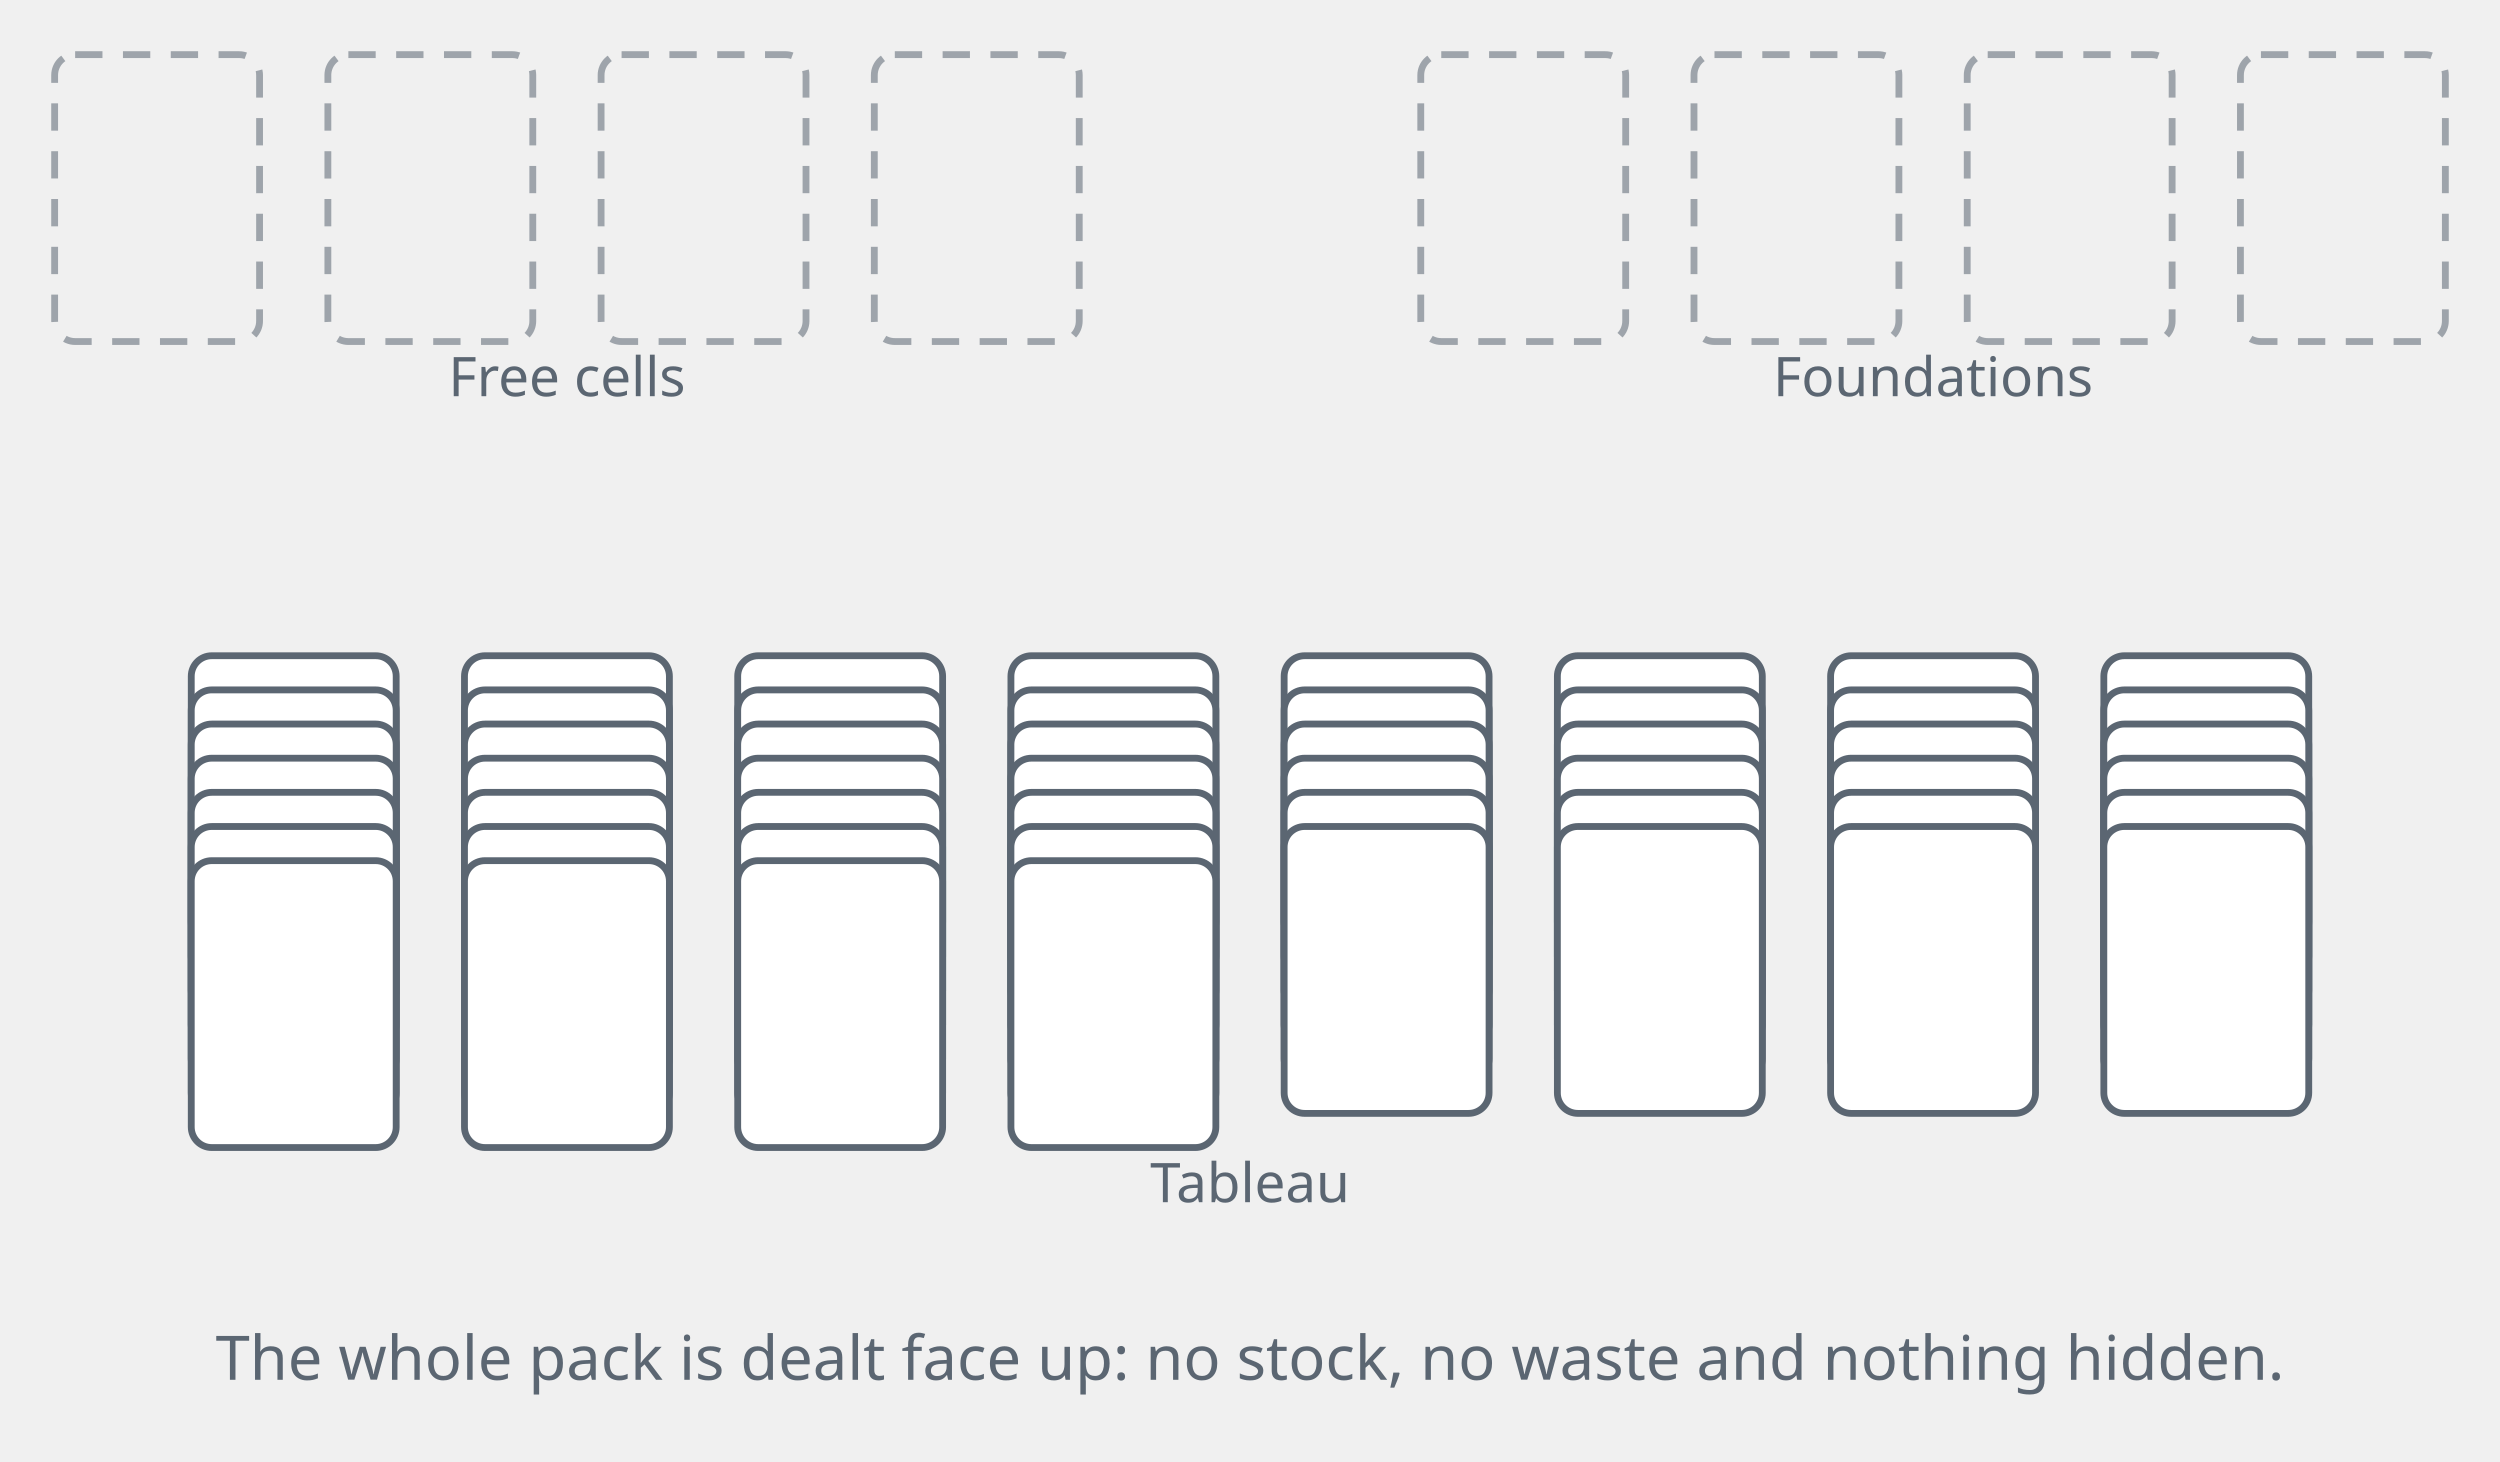
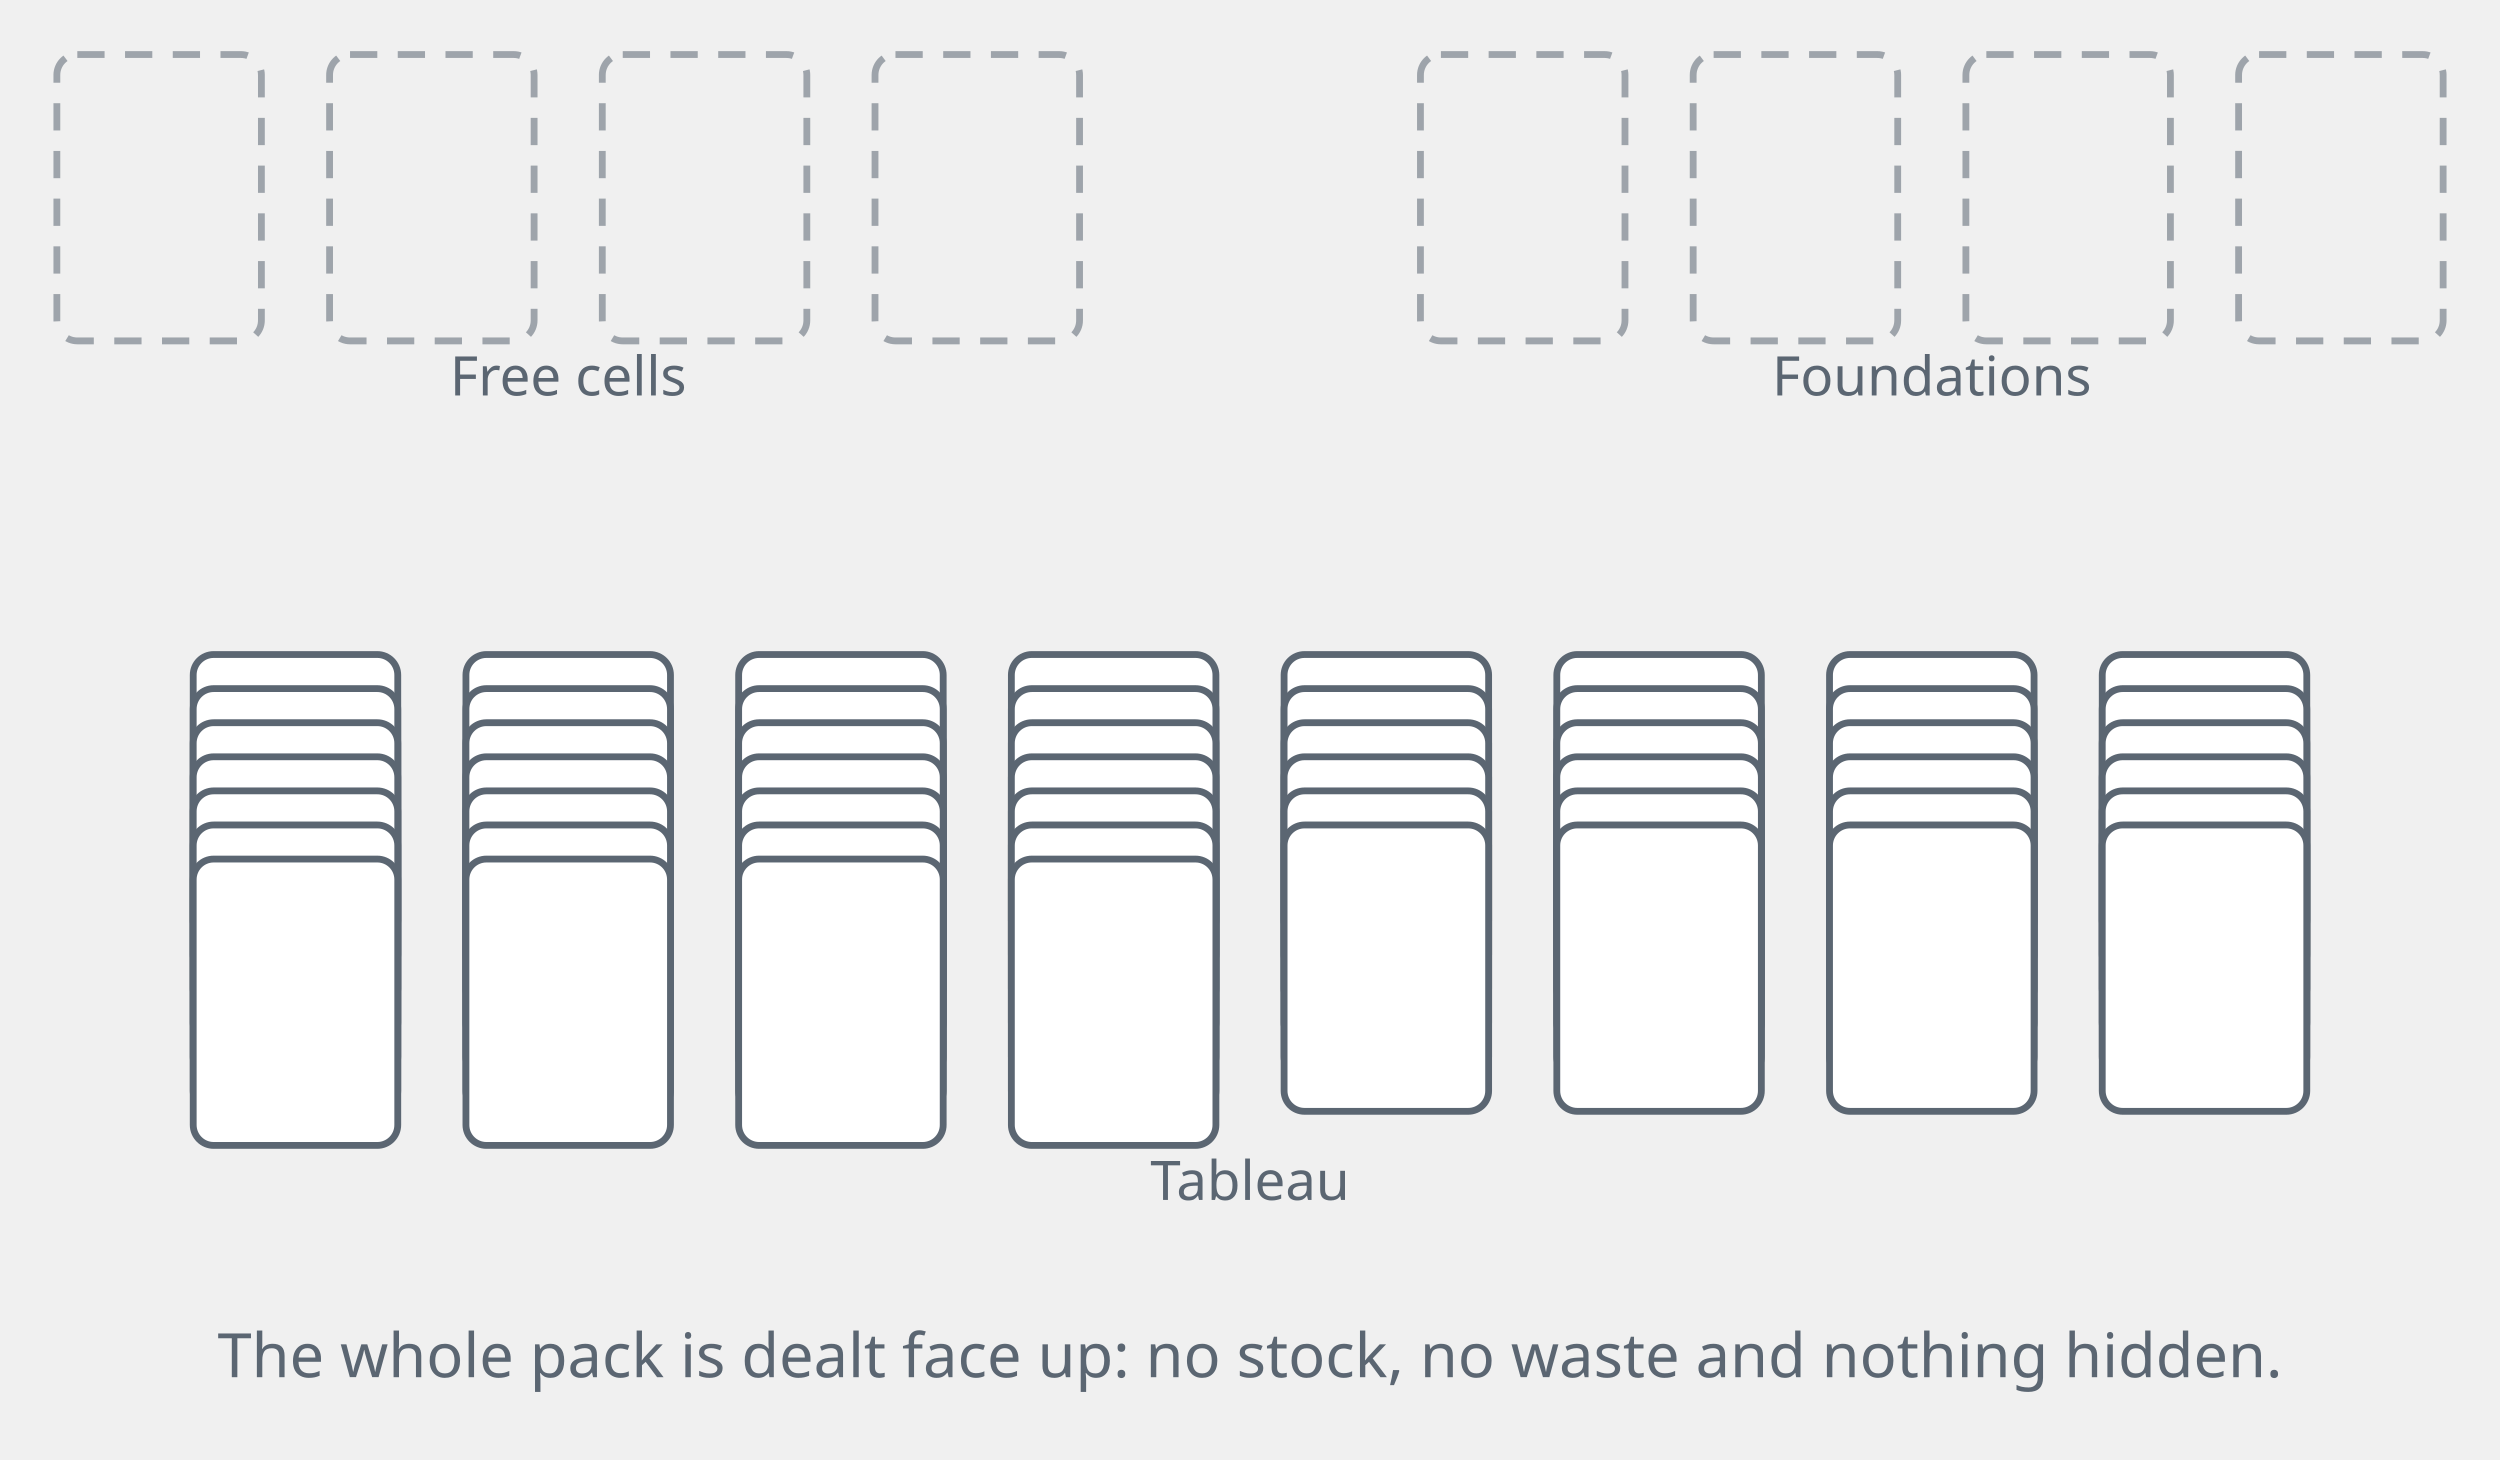
- <svg xmlns="http://www.w3.org/2000/svg" viewBox="0 0 366 214" width="366" height="214" role="img" aria-label="FreeCell setup diagram">
+ <svg xmlns="http://www.w3.org/2000/svg" viewBox="0 0 366 214" width="586" height="342" role="img" aria-label="FreeCell setup diagram">
  <rect x="8.0" y="8.0" width="30" height="42" rx="3" fill="none" stroke="#5b6672" stroke-width="1" stroke-dasharray="4 3" opacity="0.55" />
  <rect x="48.0" y="8.0" width="30" height="42" rx="3" fill="none" stroke="#5b6672" stroke-width="1" stroke-dasharray="4 3" opacity="0.55" />
  <rect x="88.0" y="8.0" width="30" height="42" rx="3" fill="none" stroke="#5b6672" stroke-width="1" stroke-dasharray="4 3" opacity="0.55" />
  <rect x="128.0" y="8.0" width="30" height="42" rx="3" fill="none" stroke="#5b6672" stroke-width="1" stroke-dasharray="4 3" opacity="0.55" />
  <rect x="208.0" y="8.0" width="30" height="42" rx="3" fill="none" stroke="#5b6672" stroke-width="1" stroke-dasharray="4 3" opacity="0.55" />
  <rect x="248.0" y="8.0" width="30" height="42" rx="3" fill="none" stroke="#5b6672" stroke-width="1" stroke-dasharray="4 3" opacity="0.55" />
  <rect x="288.0" y="8.0" width="30" height="42" rx="3" fill="none" stroke="#5b6672" stroke-width="1" stroke-dasharray="4 3" opacity="0.55" />
  <rect x="328.0" y="8.0" width="30" height="42" rx="3" fill="none" stroke="#5b6672" stroke-width="1" stroke-dasharray="4 3" opacity="0.55" />
  <rect x="28.0" y="96.0" width="30" height="42" rx="3" fill="#ffffff" stroke="#5b6672" stroke-width="1" />
  <rect x="28.0" y="101.0" width="30" height="42" rx="3" fill="#ffffff" stroke="#5b6672" stroke-width="1" />
  <rect x="28.0" y="106.0" width="30" height="42" rx="3" fill="#ffffff" stroke="#5b6672" stroke-width="1" />
  <rect x="28.0" y="111.0" width="30" height="42" rx="3" fill="#ffffff" stroke="#5b6672" stroke-width="1" />
  <rect x="28.0" y="116.0" width="30" height="42" rx="3" fill="#ffffff" stroke="#5b6672" stroke-width="1" />
  <rect x="28.0" y="121.0" width="30" height="42" rx="3" fill="#ffffff" stroke="#5b6672" stroke-width="1" />
  <rect x="28.0" y="126.0" width="30" height="42" rx="3" fill="#ffffff" stroke="#5b6672" stroke-width="1" />
  <rect x="68.0" y="96.0" width="30" height="42" rx="3" fill="#ffffff" stroke="#5b6672" stroke-width="1" />
  <rect x="68.0" y="101.0" width="30" height="42" rx="3" fill="#ffffff" stroke="#5b6672" stroke-width="1" />
  <rect x="68.0" y="106.0" width="30" height="42" rx="3" fill="#ffffff" stroke="#5b6672" stroke-width="1" />
  <rect x="68.0" y="111.0" width="30" height="42" rx="3" fill="#ffffff" stroke="#5b6672" stroke-width="1" />
  <rect x="68.0" y="116.0" width="30" height="42" rx="3" fill="#ffffff" stroke="#5b6672" stroke-width="1" />
  <rect x="68.0" y="121.0" width="30" height="42" rx="3" fill="#ffffff" stroke="#5b6672" stroke-width="1" />
  <rect x="68.0" y="126.0" width="30" height="42" rx="3" fill="#ffffff" stroke="#5b6672" stroke-width="1" />
  <rect x="108.0" y="96.0" width="30" height="42" rx="3" fill="#ffffff" stroke="#5b6672" stroke-width="1" />
  <rect x="108.0" y="101.0" width="30" height="42" rx="3" fill="#ffffff" stroke="#5b6672" stroke-width="1" />
  <rect x="108.0" y="106.0" width="30" height="42" rx="3" fill="#ffffff" stroke="#5b6672" stroke-width="1" />
  <rect x="108.0" y="111.0" width="30" height="42" rx="3" fill="#ffffff" stroke="#5b6672" stroke-width="1" />
  <rect x="108.0" y="116.0" width="30" height="42" rx="3" fill="#ffffff" stroke="#5b6672" stroke-width="1" />
  <rect x="108.0" y="121.0" width="30" height="42" rx="3" fill="#ffffff" stroke="#5b6672" stroke-width="1" />
  <rect x="108.0" y="126.0" width="30" height="42" rx="3" fill="#ffffff" stroke="#5b6672" stroke-width="1" />
  <rect x="148.0" y="96.0" width="30" height="42" rx="3" fill="#ffffff" stroke="#5b6672" stroke-width="1" />
  <rect x="148.0" y="101.0" width="30" height="42" rx="3" fill="#ffffff" stroke="#5b6672" stroke-width="1" />
  <rect x="148.0" y="106.0" width="30" height="42" rx="3" fill="#ffffff" stroke="#5b6672" stroke-width="1" />
  <rect x="148.0" y="111.0" width="30" height="42" rx="3" fill="#ffffff" stroke="#5b6672" stroke-width="1" />
  <rect x="148.0" y="116.0" width="30" height="42" rx="3" fill="#ffffff" stroke="#5b6672" stroke-width="1" />
  <rect x="148.0" y="121.0" width="30" height="42" rx="3" fill="#ffffff" stroke="#5b6672" stroke-width="1" />
  <rect x="148.0" y="126.0" width="30" height="42" rx="3" fill="#ffffff" stroke="#5b6672" stroke-width="1" />
  <rect x="188.0" y="96.0" width="30" height="42" rx="3" fill="#ffffff" stroke="#5b6672" stroke-width="1" />
  <rect x="188.0" y="101.0" width="30" height="42" rx="3" fill="#ffffff" stroke="#5b6672" stroke-width="1" />
  <rect x="188.0" y="106.0" width="30" height="42" rx="3" fill="#ffffff" stroke="#5b6672" stroke-width="1" />
  <rect x="188.0" y="111.0" width="30" height="42" rx="3" fill="#ffffff" stroke="#5b6672" stroke-width="1" />
  <rect x="188.0" y="116.0" width="30" height="42" rx="3" fill="#ffffff" stroke="#5b6672" stroke-width="1" />
  <rect x="188.0" y="121.0" width="30" height="42" rx="3" fill="#ffffff" stroke="#5b6672" stroke-width="1" />
  <rect x="228.0" y="96.0" width="30" height="42" rx="3" fill="#ffffff" stroke="#5b6672" stroke-width="1" />
  <rect x="228.0" y="101.0" width="30" height="42" rx="3" fill="#ffffff" stroke="#5b6672" stroke-width="1" />
  <rect x="228.0" y="106.0" width="30" height="42" rx="3" fill="#ffffff" stroke="#5b6672" stroke-width="1" />
  <rect x="228.0" y="111.0" width="30" height="42" rx="3" fill="#ffffff" stroke="#5b6672" stroke-width="1" />
  <rect x="228.0" y="116.0" width="30" height="42" rx="3" fill="#ffffff" stroke="#5b6672" stroke-width="1" />
  <rect x="228.0" y="121.0" width="30" height="42" rx="3" fill="#ffffff" stroke="#5b6672" stroke-width="1" />
  <rect x="268.0" y="96.0" width="30" height="42" rx="3" fill="#ffffff" stroke="#5b6672" stroke-width="1" />
  <rect x="268.0" y="101.0" width="30" height="42" rx="3" fill="#ffffff" stroke="#5b6672" stroke-width="1" />
  <rect x="268.0" y="106.0" width="30" height="42" rx="3" fill="#ffffff" stroke="#5b6672" stroke-width="1" />
  <rect x="268.0" y="111.0" width="30" height="42" rx="3" fill="#ffffff" stroke="#5b6672" stroke-width="1" />
  <rect x="268.0" y="116.0" width="30" height="42" rx="3" fill="#ffffff" stroke="#5b6672" stroke-width="1" />
  <rect x="268.0" y="121.0" width="30" height="42" rx="3" fill="#ffffff" stroke="#5b6672" stroke-width="1" />
  <rect x="308.0" y="96.0" width="30" height="42" rx="3" fill="#ffffff" stroke="#5b6672" stroke-width="1" />
  <rect x="308.0" y="101.0" width="30" height="42" rx="3" fill="#ffffff" stroke="#5b6672" stroke-width="1" />
  <rect x="308.0" y="106.0" width="30" height="42" rx="3" fill="#ffffff" stroke="#5b6672" stroke-width="1" />
  <rect x="308.0" y="111.0" width="30" height="42" rx="3" fill="#ffffff" stroke="#5b6672" stroke-width="1" />
  <rect x="308.0" y="116.0" width="30" height="42" rx="3" fill="#ffffff" stroke="#5b6672" stroke-width="1" />
  <rect x="308.0" y="121.0" width="30" height="42" rx="3" fill="#ffffff" stroke="#5b6672" stroke-width="1" />
  <text x="83.0" y="58.0" text-anchor="middle" font-family="system-ui, sans-serif" font-size="8" fill="#5b6672">Free cells</text>
  <text x="283.0" y="58.0" text-anchor="middle" font-family="system-ui, sans-serif" font-size="8" fill="#5b6672">Foundations</text>
  <text x="183.0" y="176.0" text-anchor="middle" font-family="system-ui, sans-serif" font-size="8" fill="#5b6672">Tableau</text>
  <text x="183.0" y="202.0" text-anchor="middle" font-family="system-ui, sans-serif" font-size="9" fill="#5b6672">The whole pack is dealt face up: no stock, no waste and nothing hidden.</text>
</svg>
